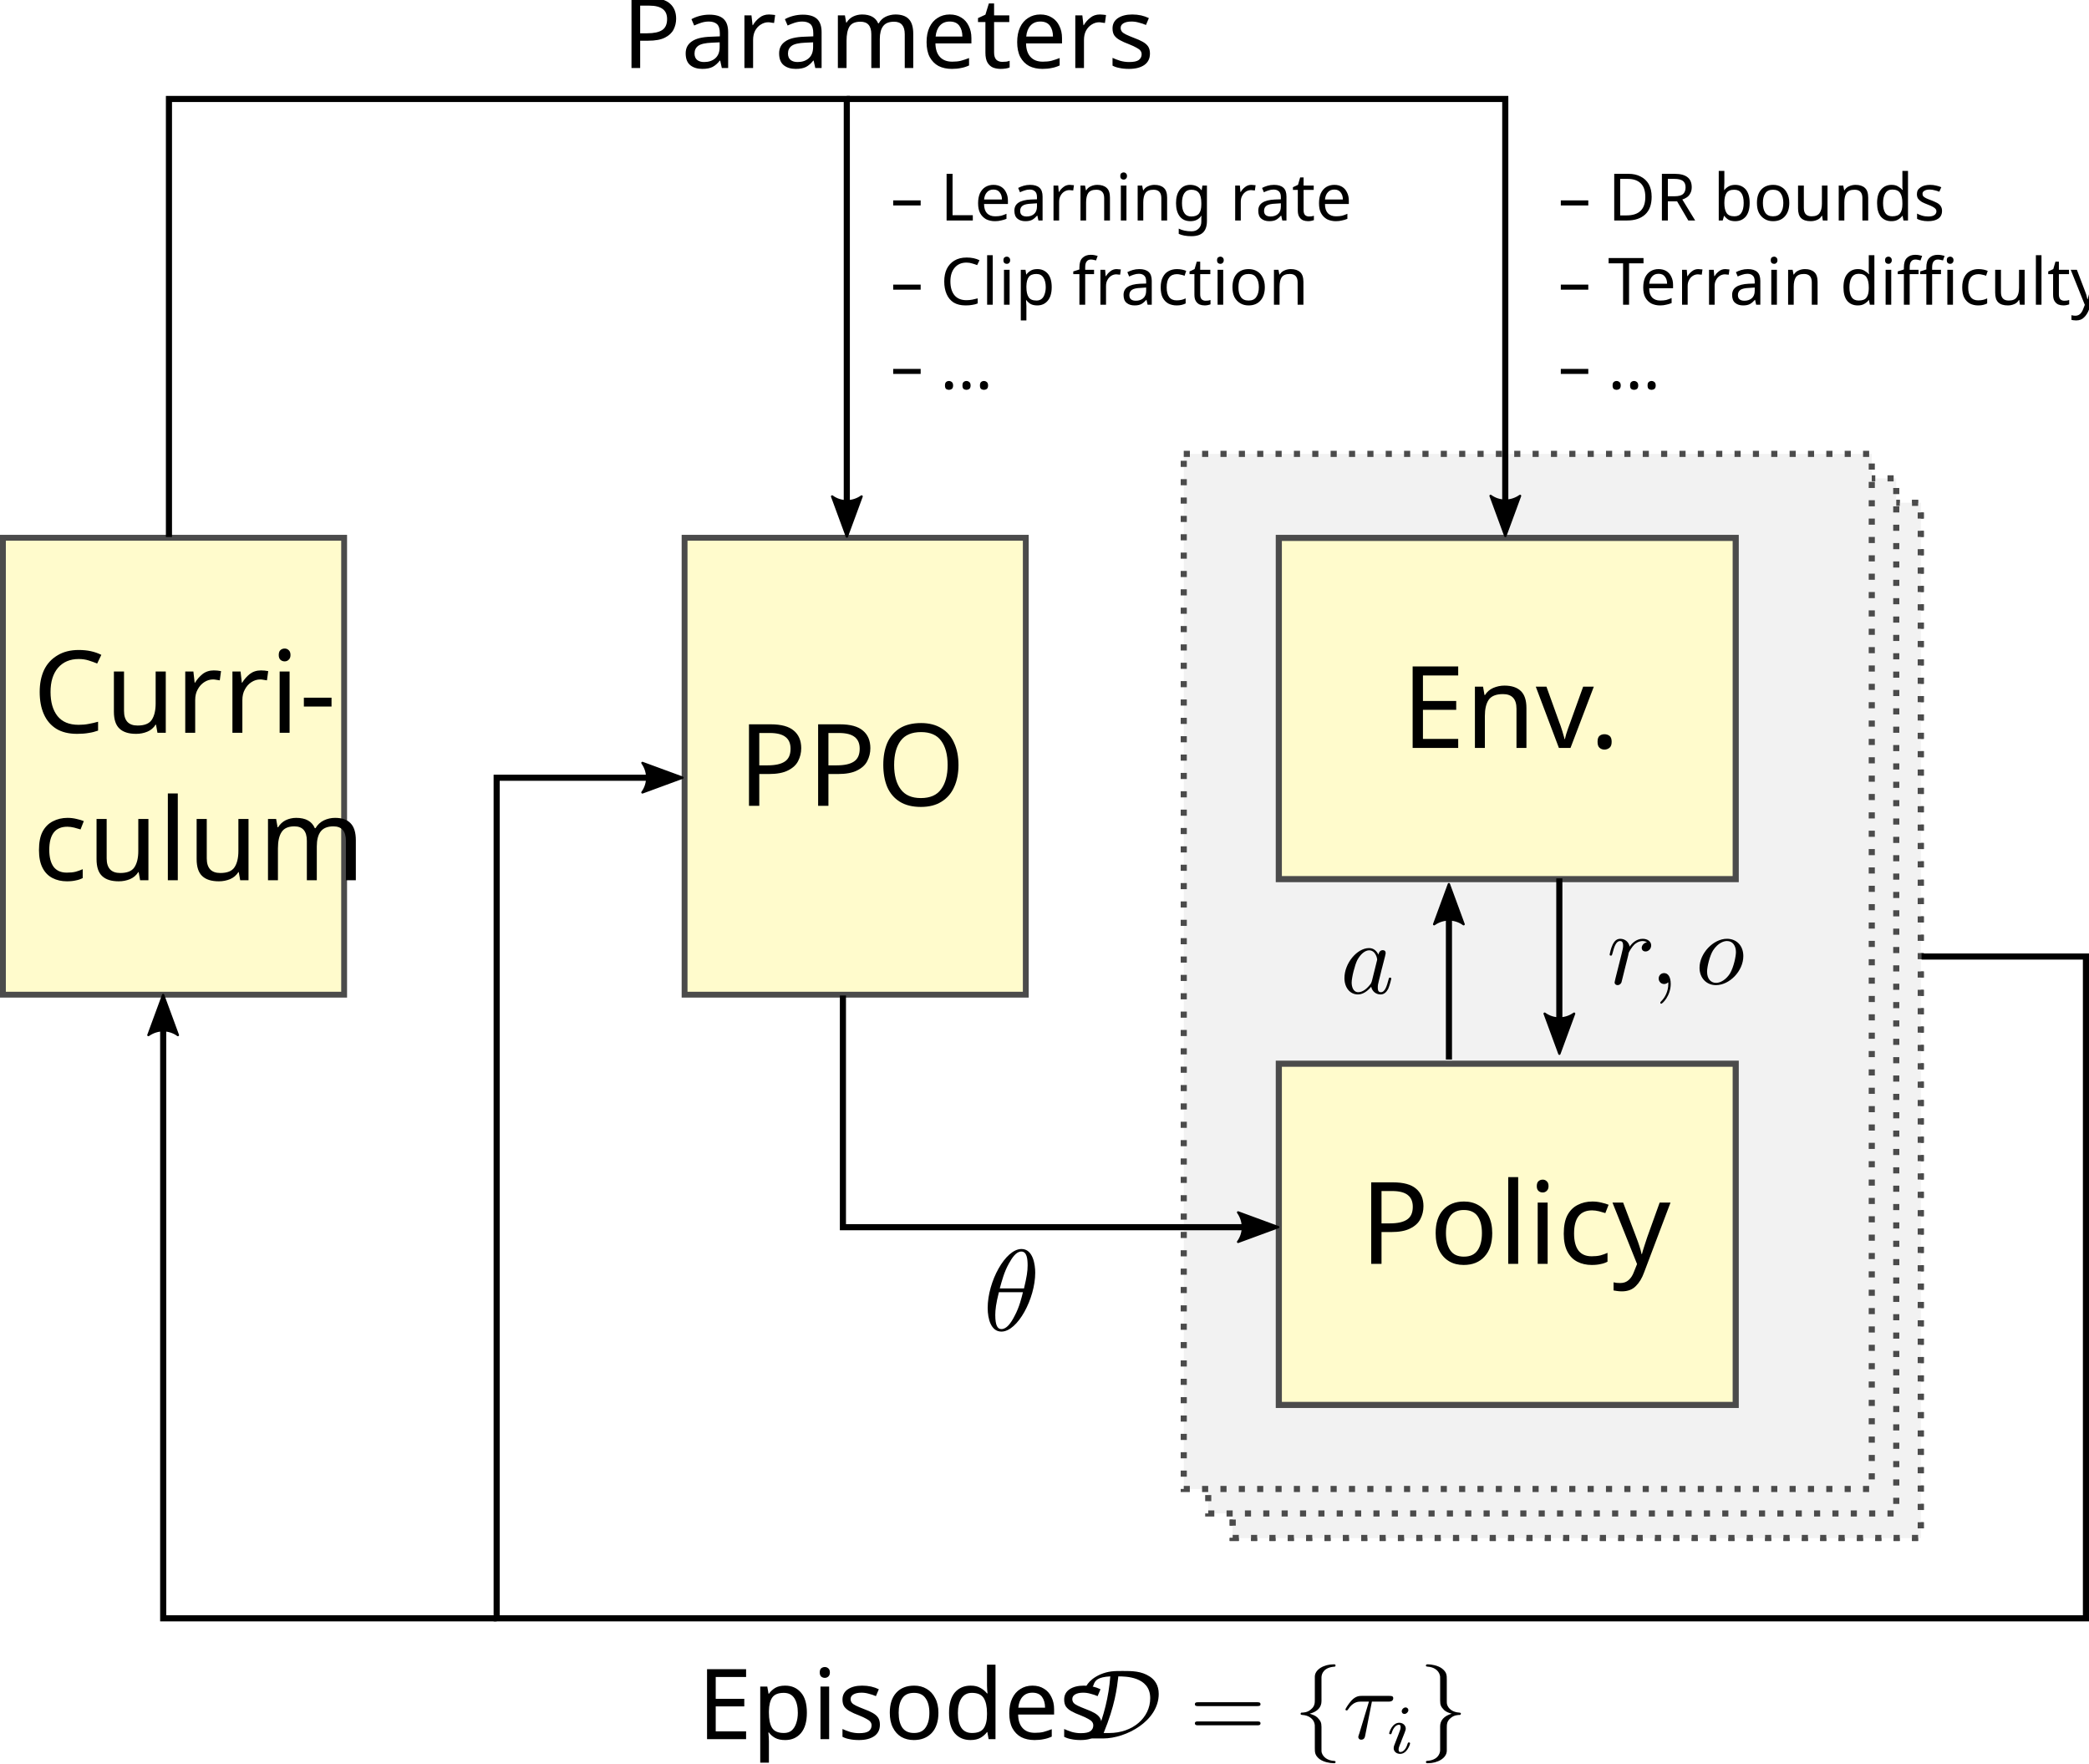
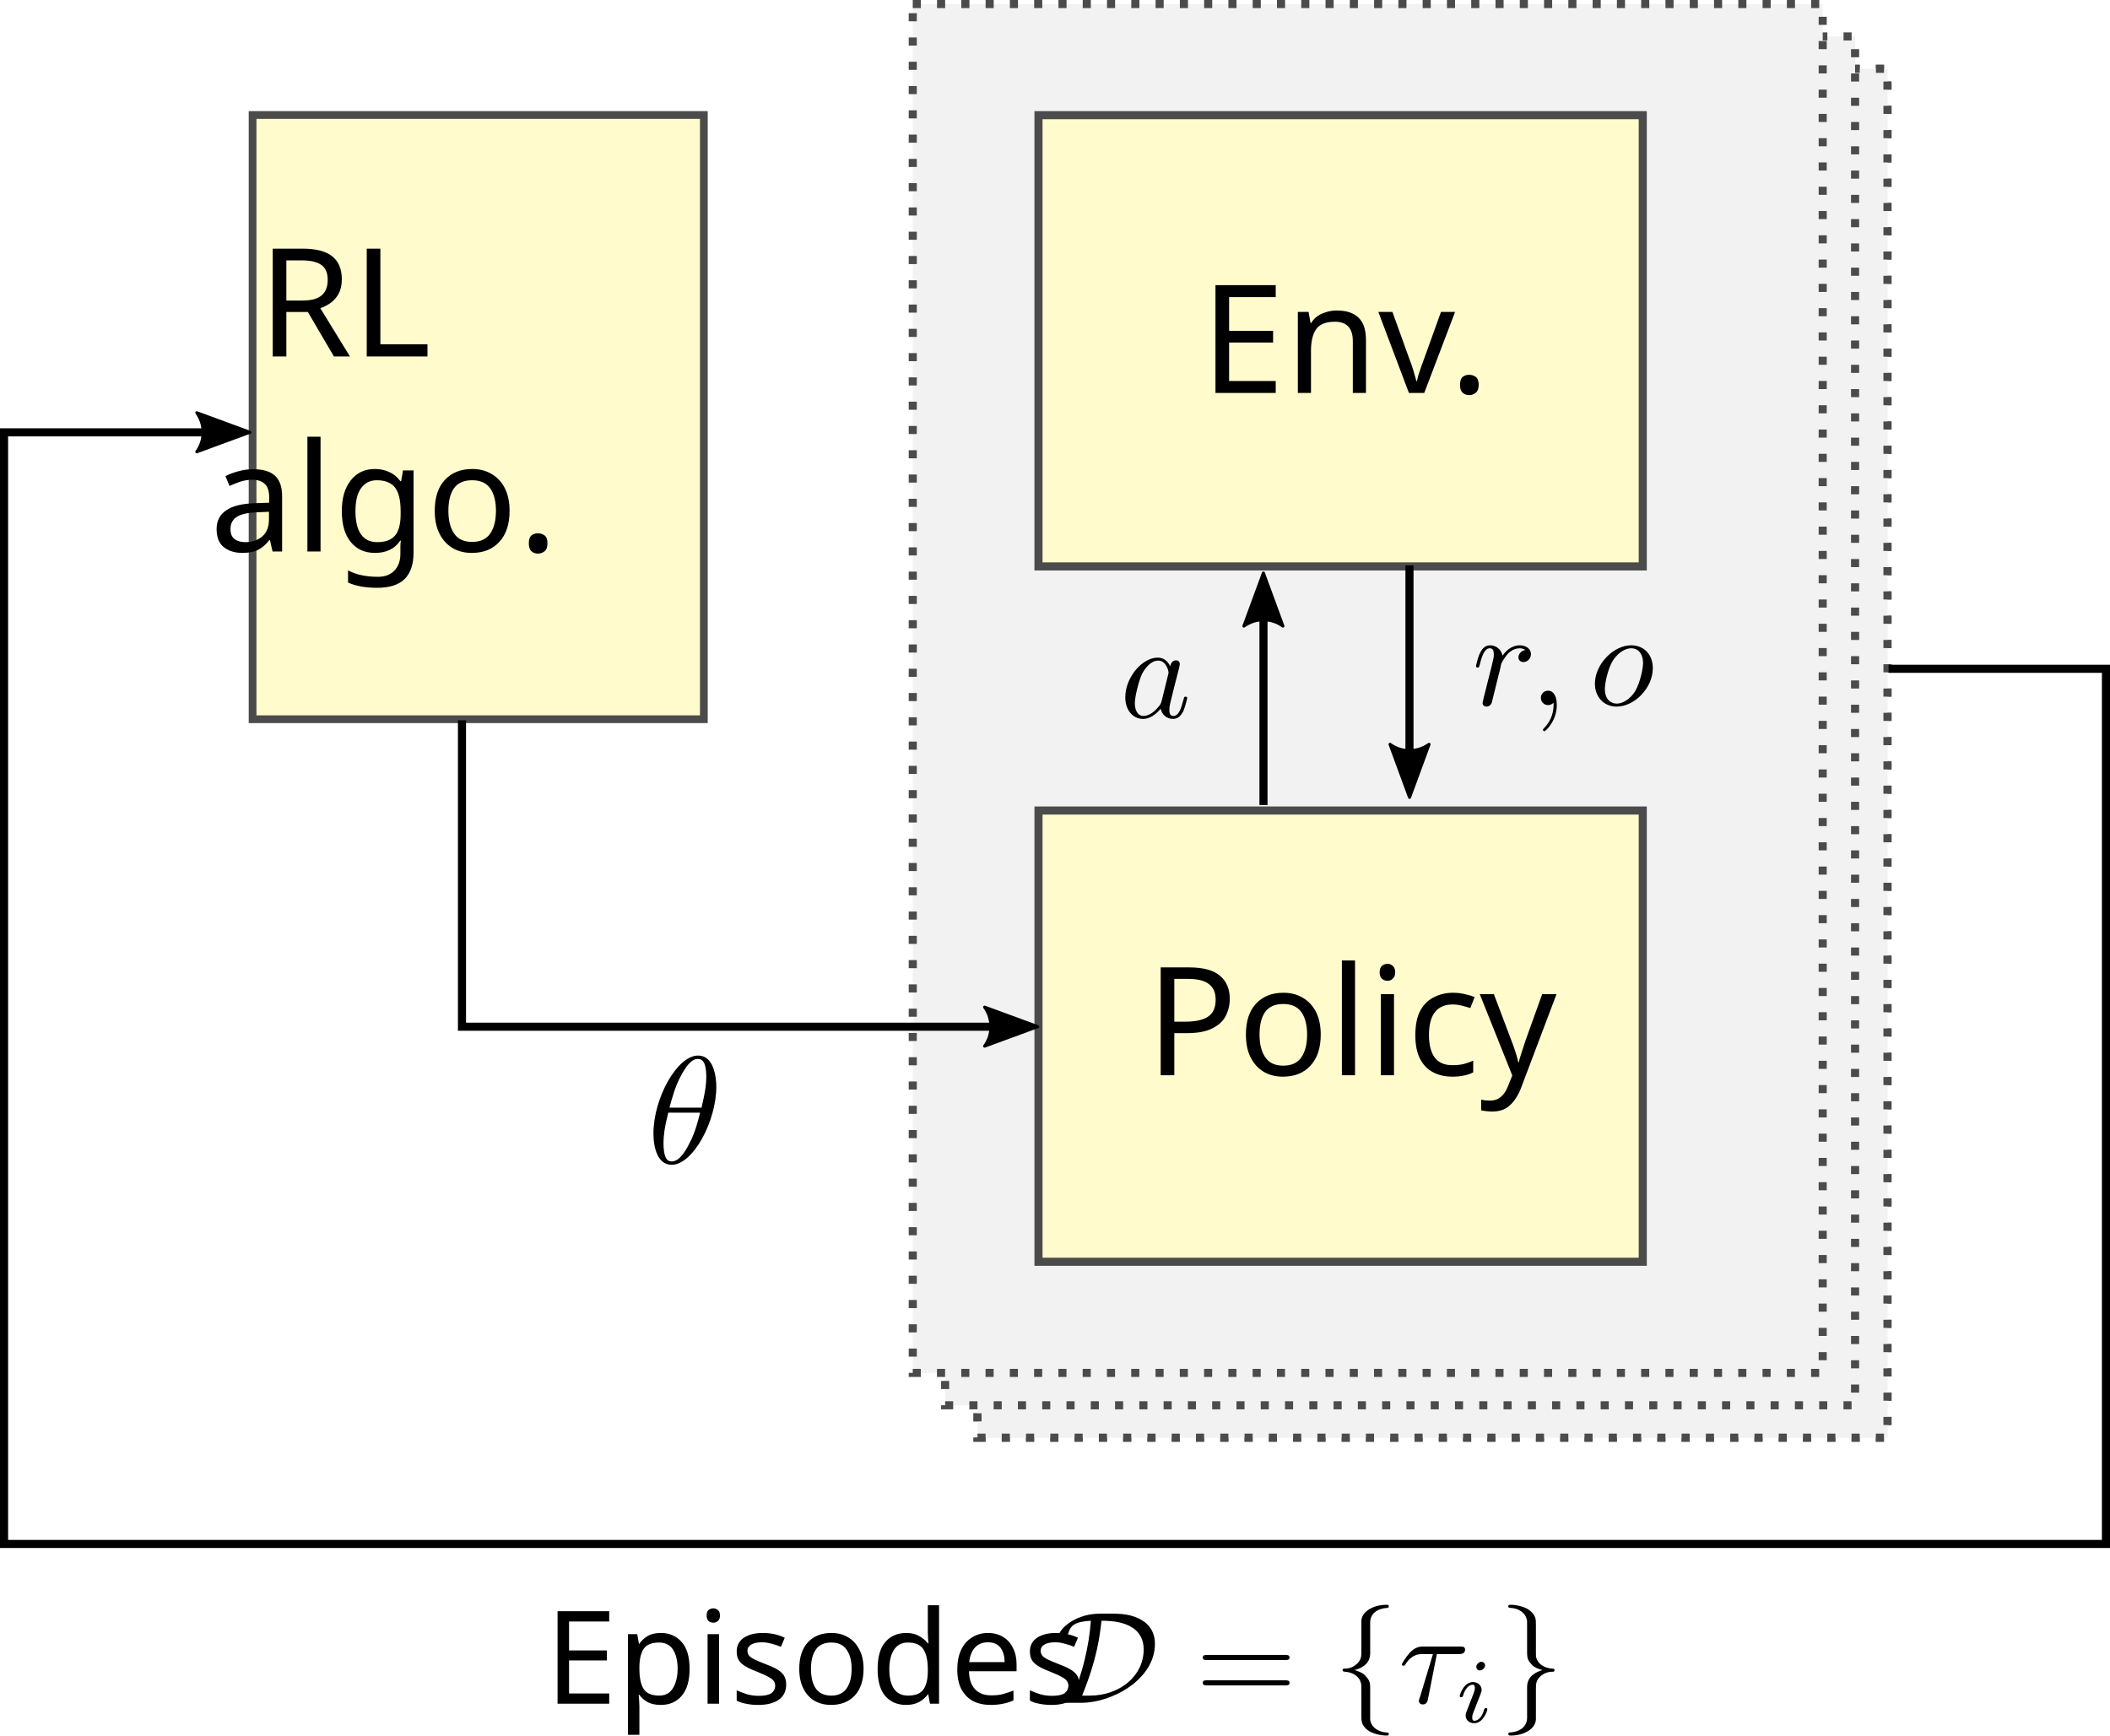
- <svg xmlns="http://www.w3.org/2000/svg" xmlns:xlink="http://www.w3.org/1999/xlink" width="180.577mm" height="152.411mm" viewBox="0 0 180.577 152.411" version="1.1" id="svg5">
+ <svg xmlns="http://www.w3.org/2000/svg" xmlns:xlink="http://www.w3.org/1999/xlink" width="137.91mm" height="113.443mm" viewBox="0 0 137.91 113.443" version="1.1" id="svg5">
  <defs id="defs2">
    <marker style="overflow:visible" id="Arrow2Mend" refX="0" refY="0" orient="auto">
      <path transform="scale(-0.6)" d="M 8.719,4.034 -2.207,0.016 8.719,-4.002 c -1.745,2.372 -1.735,5.617 -6e-7,8.035 z" style="fill:context-stroke;fill-rule:evenodd;stroke:context-stroke;stroke-width:0.625;stroke-linejoin:round" id="path12535" />
    </marker>
    <marker style="overflow:visible" id="Arrow2Send" refX="0" refY="0" orient="auto">
      <path transform="matrix(-0.3,0,0,-0.3,0.69,0)" d="M 8.719,4.034 -2.207,0.016 8.719,-4.002 c -1.745,2.372 -1.735,5.617 -6e-7,8.035 z" style="fill:context-stroke;fill-rule:evenodd;stroke:context-stroke;stroke-width:0.625;stroke-linejoin:round" id="path12541" />
    </marker>
    <marker style="overflow:visible" id="Arrow2Mend-2" refX="0" refY="0" orient="auto">
      <path transform="scale(-0.6)" d="M 8.719,4.034 -2.207,0.016 8.719,-4.002 c -1.745,2.372 -1.735,5.617 -6e-7,8.035 z" style="fill:context-stroke;fill-rule:evenodd;stroke:context-stroke;stroke-width:0.625;stroke-linejoin:round" id="path12535-7" />
    </marker>
    <marker style="overflow:visible" id="Arrow2Mend-9" refX="0" refY="0" orient="auto">
      <path transform="scale(-0.6)" d="M 8.719,4.034 -2.207,0.016 8.719,-4.002 c -1.745,2.372 -1.735,5.617 -6e-7,8.035 z" style="fill:context-stroke;fill-rule:evenodd;stroke:context-stroke;stroke-width:0.625;stroke-linejoin:round" id="path12535-3" />
    </marker>
    <marker style="overflow:visible" id="Arrow2Mend-2-0" refX="0" refY="0" orient="auto">
      <path transform="scale(-0.6)" d="M 8.719,4.034 -2.207,0.016 8.719,-4.002 c -1.745,2.372 -1.735,5.617 -6e-7,8.035 z" style="fill:context-stroke;fill-rule:evenodd;stroke:context-stroke;stroke-width:0.625;stroke-linejoin:round" id="path12535-7-6" />
    </marker>
    <marker style="overflow:visible" id="Arrow2Mend-2-0-6" refX="0" refY="0" orient="auto">
      <path transform="scale(-0.6)" d="M 8.719,4.034 -2.207,0.016 8.719,-4.002 c -1.745,2.372 -1.735,5.617 -6e-7,8.035 z" style="fill:context-stroke;fill-rule:evenodd;stroke:context-stroke;stroke-width:0.625;stroke-linejoin:round" id="path12535-7-6-1" />
    </marker>
    <marker style="overflow:visible" id="Arrow2Mend-7" refX="0" refY="0" orient="auto">
      <path transform="scale(-0.6)" d="M 8.719,4.034 -2.207,0.016 8.719,-4.002 c -1.745,2.372 -1.735,5.617 -6e-7,8.035 z" style="fill:context-stroke;fill-rule:evenodd;stroke:context-stroke;stroke-width:0.625;stroke-linejoin:round" id="path12535-9" />
    </marker>
    <marker style="overflow:visible" id="Arrow2Mend-7-0" refX="0" refY="0" orient="auto">
      <path transform="scale(-0.6)" d="M 8.719,4.034 -2.207,0.016 8.719,-4.002 c -1.745,2.372 -1.735,5.617 -6e-7,8.035 z" style="fill:context-stroke;fill-rule:evenodd;stroke:context-stroke;stroke-width:0.625;stroke-linejoin:round" id="path12535-9-2" />
    </marker>
    <g id="g4329">
      <symbol overflow="visible" id="symbol7740">
        <path style="stroke:none" d="" id="path5725" />
      </symbol>
      <symbol overflow="visible" id="symbol2662">
        <path style="stroke:none" d="m 0.875,-0.594 c -0.031,0.156 -0.094,0.391 -0.094,0.438 0,0.172 0.141,0.266 0.297,0.266 0.125,0 0.297,-0.078 0.375,-0.281 C 1.469,-0.203 1.797,-1.562 1.844,-1.75 c 0.078,-0.328 0.266,-1.016 0.312,-1.297 0.047,-0.125 0.328,-0.594 0.562,-0.812 0.078,-0.062 0.375,-0.328 0.797,-0.328 0.266,0 0.406,0.125 0.422,0.125 -0.297,0.047 -0.516,0.281 -0.516,0.547 0,0.156 0.109,0.344 0.375,0.344 0.266,0 0.547,-0.234 0.547,-0.594 0,-0.344 -0.312,-0.641 -0.828,-0.641 C 2.875,-4.406 2.438,-3.922 2.25,-3.641 2.156,-4.094 1.797,-4.406 1.328,-4.406 0.875,-4.406 0.688,-4.016 0.594,-3.844 0.422,-3.5 0.297,-2.906 0.297,-2.875 c 0,0.109 0.094,0.109 0.109,0.109 0.109,0 0.109,-0.016 0.172,-0.234 0.172,-0.703 0.375,-1.188 0.734,-1.188 0.156,0 0.297,0.078 0.297,0.453 0,0.219 -0.031,0.328 -0.156,0.844 z m 0,0" id="path736" />
      </symbol>
      <symbol overflow="visible" id="symbol4856">
        <path style="stroke:none" d="m 2.031,-0.016 c 0,-0.656 -0.25,-1.047 -0.641,-1.047 -0.328,0 -0.531,0.25 -0.531,0.531 C 0.859,-0.266 1.062,0 1.391,0 1.5,0 1.641,-0.047 1.734,-0.125 1.766,-0.156 1.781,-0.156 1.781,-0.156 c 0.016,0 0.016,0 0.016,0.141 0,0.75 -0.344,1.344 -0.672,1.672 -0.109,0.109 -0.109,0.125 -0.109,0.156 0,0.078 0.047,0.109 0.094,0.109 0.109,0 0.922,-0.766 0.922,-1.938 z m 0,0" id="path6652" />
      </symbol>
      <symbol overflow="visible" id="symbol2238">
        <path style="stroke:none" d="m 4.672,-2.719 c 0,-1.047 -0.688,-1.688 -1.594,-1.688 -1.328,0 -2.672,1.422 -2.672,2.828 0,0.984 0.672,1.688 1.594,1.688 1.328,0 2.672,-1.375 2.672,-2.828 z m -2.656,2.609 c -0.438,0 -0.875,-0.312 -0.875,-1.094 0,-0.484 0.266,-1.562 0.578,-2.062 0.5,-0.766 1.078,-0.922 1.359,-0.922 0.578,0 0.875,0.484 0.875,1.078 0,0.391 -0.203,1.438 -0.578,2.078 -0.359,0.578 -0.906,0.922 -1.359,0.922 z m 0,0" id="path5840" />
      </symbol>
    </g>
    <g id="g8967">
      <symbol overflow="visible" id="symbol3606">
        <path style="stroke:none" d="" id="path5974" />
      </symbol>
      <symbol overflow="visible" id="symbol9759">
        <path style="stroke:none" d="M 3.719,-3.766 C 3.531,-4.141 3.25,-4.406 2.797,-4.406 c -1.156,0 -2.391,1.469 -2.391,2.922 0,0.938 0.547,1.594 1.312,1.594 0.203,0 0.703,-0.047 1.297,-0.75 0.078,0.422 0.438,0.75 0.906,0.75 0.359,0 0.578,-0.234 0.75,-0.547 0.156,-0.359 0.297,-0.969 0.297,-0.984 0,-0.109 -0.094,-0.109 -0.125,-0.109 -0.094,0 -0.109,0.047 -0.141,0.188 -0.172,0.641 -0.344,1.234 -0.75,1.234 -0.281,0 -0.297,-0.266 -0.297,-0.453 0,-0.219 0.016,-0.312 0.125,-0.75 C 3.891,-1.719 3.906,-1.828 4,-2.203 L 4.359,-3.594 c 0.062,-0.281 0.062,-0.297 0.062,-0.344 0,-0.172 -0.109,-0.266 -0.281,-0.266 -0.25,0 -0.391,0.219 -0.422,0.438 z M 3.078,-1.188 C 3.016,-1 3.016,-0.984 2.875,-0.812 2.438,-0.266 2.031,-0.109 1.75,-0.109 c -0.5,0 -0.641,-0.547 -0.641,-0.938 0,-0.5 0.312,-1.719 0.547,-2.188 0.312,-0.578 0.75,-0.953 1.156,-0.953 0.641,0 0.781,0.812 0.781,0.875 0,0.062 -0.016,0.125 -0.031,0.172 z m 0,0" id="path6670" />
      </symbol>
    </g>
    <marker style="overflow:visible" id="Arrow2Mend-75" refX="0" refY="0" orient="auto">
      <path transform="scale(-0.6)" d="M 8.719,4.034 -2.207,0.016 8.719,-4.002 c -1.745,2.372 -1.735,5.617 -6e-7,8.035 z" style="fill:context-stroke;fill-rule:evenodd;stroke:context-stroke;stroke-width:0.625;stroke-linejoin:round" id="path12535-92" />
    </marker>
    <g id="g9881">
      <symbol overflow="visible" id="symbol1538">
        <path style="stroke:none" d="" id="path9290" />
      </symbol>
      <symbol overflow="visible" id="symbol4886">
        <path style="stroke:none" d="M 4.844,-6.188 H 6.5 c 1.312,0 1.812,-0.766 1.812,-0.891 0,-0.047 -0.031,-0.062 -0.094,-0.062 -0.109,0 -0.359,0.094 -0.609,0.266 C 7.531,-6.812 7.5,-6.812 7.312,-6.812 H 2.953 c -1.234,0 -2.609,1.078 -2.609,1.891 0,0.062 0,0.109 0.078,0.109 0.234,0 0.859,-0.328 0.891,-0.562 0,-0.172 0.016,-0.359 0.219,-0.609 0.109,-0.125 0.188,-0.203 0.625,-0.203 h 1.984 c -0.172,0.109 -0.219,0.25 -0.234,0.359 L 2.766,-1.312 C 2.656,-0.828 2.438,-0.203 2.156,0.453 2.094,0.562 2.094,0.594 2.094,0.609 c 0,0.062 0.047,0.062 0.094,0.062 0.188,0 0.688,-0.266 0.828,-0.469 0.062,-0.109 0.5,-1.125 0.719,-1.953 z m 0,0" id="path3746" />
      </symbol>
      <symbol overflow="visible" id="symbol7491">
        <path style="stroke:none" d="m 2.828,-6.156 c 0,-0.391 0.25,-1.031 1.344,-1.094 C 4.219,-7.266 4.25,-7.312 4.25,-7.359 c 0,-0.125 -0.078,-0.125 -0.188,-0.125 -0.984,0 -1.906,0.516 -1.906,1.25 v 2.281 c 0,0.391 0,0.703 -0.406,1.031 -0.344,0.297 -0.719,0.312 -0.938,0.312 C 0.75,-2.594 0.719,-2.547 0.719,-2.5 c 0,0.109 0.062,0.109 0.156,0.125 0.656,0.031 1.141,0.391 1.25,0.875 0.031,0.109 0.031,0.141 0.031,0.5 v 1.969 c 0,0.422 0,0.734 0.469,1.109 C 3.016,2.375 3.672,2.5 4.062,2.5 4.172,2.5 4.25,2.5 4.25,2.375 4.25,2.281 4.203,2.281 4.094,2.266 3.469,2.234 2.984,1.906 2.844,1.406 2.828,1.312 2.828,1.297 2.828,0.938 v -2.094 c 0,-0.453 -0.094,-0.625 -0.406,-0.953 C 2.219,-2.312 1.922,-2.406 1.641,-2.5 c 0.828,-0.219 1.188,-0.688 1.188,-1.266 z m 0,0" id="path7423" />
      </symbol>
      <symbol overflow="visible" id="symbol7048">
        <path style="stroke:none" d="m 2.156,1.172 c 0,0.391 -0.266,1.031 -1.344,1.094 C 0.75,2.281 0.719,2.328 0.719,2.375 0.719,2.5 0.828,2.5 0.922,2.5 1.891,2.5 2.812,2 2.828,1.25 v -2.281 c 0,-0.391 0,-0.703 0.391,-1.031 C 3.562,-2.359 3.953,-2.375 4.172,-2.375 4.219,-2.391 4.25,-2.438 4.25,-2.5 4.25,-2.594 4.203,-2.594 4.094,-2.609 3.438,-2.641 2.953,-3 2.844,-3.484 2.828,-3.594 2.828,-3.625 2.828,-3.984 v -1.969 c 0,-0.422 0,-0.734 -0.484,-1.109 C 1.938,-7.375 1.25,-7.484 0.922,-7.484 c -0.094,0 -0.203,0 -0.203,0.125 0,0.094 0.062,0.094 0.156,0.109 0.625,0.031 1.125,0.359 1.25,0.859 0.031,0.094 0.031,0.109 0.031,0.469 v 2.094 c 0,0.453 0.078,0.625 0.391,0.953 0.219,0.203 0.5,0.297 0.781,0.375 -0.812,0.234 -1.172,0.703 -1.172,1.281 z m 0,0" id="path590" />
      </symbol>
      <symbol overflow="visible" id="symbol3883">
        <path style="stroke:none" d="" id="path8753" />
      </symbol>
      <symbol overflow="visible" id="symbol7152">
        <path style="stroke:none" d="m 6.844,-3.266 c 0.156,0 0.344,0 0.344,-0.188 C 7.188,-3.656 7,-3.656 6.859,-3.656 h -5.969 c -0.141,0 -0.328,0 -0.328,0.203 0,0.188 0.188,0.188 0.328,0.188 z m 0.016,1.938 c 0.141,0 0.328,0 0.328,-0.203 0,-0.188 -0.188,-0.188 -0.344,-0.188 H 0.891 c -0.141,0 -0.328,0 -0.328,0.188 0,0.203 0.188,0.203 0.328,0.203 z m 0,0" id="path6137" />
      </symbol>
      <symbol overflow="visible" id="symbol5940">
        <path style="stroke:none" d="" id="path3438" />
      </symbol>
      <symbol overflow="visible" id="symbol6015">
        <path style="stroke:none" d="m 2.938,-3.719 h 1.672 c 0.125,0 0.484,0 0.484,-0.344 0,-0.234 -0.203,-0.234 -0.406,-0.234 H 1.906 c -0.203,0 -0.594,0 -1.031,0.469 -0.328,0.359 -0.609,0.844 -0.609,0.891 0,0.016 0,0.109 0.125,0.109 0.078,0 0.094,-0.047 0.156,-0.125 C 1.031,-3.719 1.609,-3.719 1.812,-3.719 h 0.828 l -0.969,3.203 C 1.625,-0.406 1.562,-0.188 1.562,-0.156 c 0,0.109 0.078,0.281 0.297,0.281 0.328,0 0.375,-0.281 0.406,-0.438 z m 0,0" id="path8381" />
      </symbol>
      <symbol overflow="visible" id="symbol4781">
        <path style="stroke:none" d="" id="path8426" />
      </symbol>
      <symbol overflow="visible" id="symbol6092">
        <path style="stroke:none" d="m 2.188,-4.625 c 0,-0.016 0.016,-0.109 0.016,-0.109 0,-0.047 -0.016,-0.109 -0.109,-0.109 -0.141,0 -0.719,0.062 -0.891,0.078 -0.047,0 -0.156,0.016 -0.156,0.156 0,0.094 0.109,0.094 0.188,0.094 0.328,0 0.328,0.062 0.328,0.109 0,0.047 -0.016,0.094 -0.016,0.156 L 0.562,-0.312 c -0.047,0.125 -0.047,0.141 -0.047,0.156 0,0.109 0.094,0.219 0.25,0.219 0.188,0 0.266,-0.125 0.312,-0.281 0.016,-0.031 0.312,-1.266 0.344,-1.359 0.5,0.047 0.891,0.219 0.891,0.578 0,0.031 0,0.062 -0.016,0.141 -0.031,0.094 -0.031,0.141 -0.031,0.219 0,0.484 0.406,0.703 0.75,0.703 0.672,0 0.875,-1.047 0.875,-1.062 0,-0.094 -0.078,-0.094 -0.109,-0.094 -0.094,0 -0.109,0.047 -0.141,0.172 C 3.562,-0.625 3.375,-0.125 3.031,-0.125 c -0.188,0 -0.25,-0.172 -0.25,-0.359 0,-0.125 0,-0.141 0.047,-0.312 0.016,-0.031 0.031,-0.141 0.031,-0.219 0,-0.625 -0.828,-0.719 -1.125,-0.734 C 1.938,-1.875 2.188,-2.109 2.312,-2.219 2.672,-2.547 3.016,-2.875 3.406,-2.875 c 0.078,0 0.172,0.016 0.234,0.094 C 3.344,-2.734 3.281,-2.5 3.281,-2.391 c 0,0.141 0.109,0.25 0.266,0.25 0.203,0 0.406,-0.156 0.406,-0.438 0,-0.234 -0.172,-0.5 -0.531,-0.5 -0.406,0 -0.766,0.297 -1.125,0.625 C 2,-2.188 1.781,-1.969 1.484,-1.844 Z m 0,0" id="path8182" />
      </symbol>
    </g>
    <g id="g4004">
      <symbol overflow="visible" id="symbol5915">
        <path style="stroke:none" d="" id="path1163" />
      </symbol>
      <symbol overflow="visible" id="symbol2774">
        <path style="stroke:none" d="m 2.031,0 c 2.328,0 5.609,-1.781 5.609,-4.5 0,-0.891 -0.422,-1.438 -0.906,-1.75 C 5.875,-6.812 4.953,-6.812 4,-6.812 c -0.844,0 -1.438,0 -2.281,0.359 -1.312,0.594 -1.516,1.422 -1.516,1.5 0,0.062 0.047,0.078 0.109,0.078 0.156,0 0.391,-0.141 0.469,-0.188 0.203,-0.141 0.234,-0.203 0.297,-0.391 0.141,-0.406 0.422,-0.75 1.672,-0.812 -0.156,2.094 -0.672,4 -1.359,5.734 -0.375,0.125 -0.609,0.359 -0.609,0.469 C 0.781,-0.016 0.781,0 1,0 Z m 0.047,-0.547 c 1.141,-2.781 1.344,-4.516 1.484,-5.719 0.672,0 3.219,0 3.219,2.203 0,1.953 -1.75,3.516 -4.156,3.516 z m 0,0" id="path6091" />
      </symbol>
      <symbol overflow="visible" id="symbol1280">
        <path style="stroke:none" d="m 2.828,-6.156 c 0,-0.391 0.25,-1.031 1.344,-1.094 C 4.219,-7.266 4.25,-7.312 4.25,-7.359 c 0,-0.125 -0.078,-0.125 -0.188,-0.125 -0.984,0 -1.906,0.516 -1.906,1.25 v 2.281 c 0,0.391 0,0.703 -0.406,1.031 -0.344,0.297 -0.719,0.312 -0.938,0.312 C 0.75,-2.594 0.719,-2.547 0.719,-2.5 c 0,0.109 0.062,0.109 0.156,0.125 0.656,0.031 1.141,0.391 1.25,0.875 0.031,0.109 0.031,0.141 0.031,0.5 v 1.969 c 0,0.422 0,0.734 0.469,1.109 C 3.016,2.375 3.672,2.5 4.062,2.5 4.172,2.5 4.25,2.5 4.25,2.375 4.25,2.281 4.203,2.281 4.094,2.266 3.469,2.234 2.984,1.906 2.844,1.406 2.828,1.312 2.828,1.297 2.828,0.938 v -2.094 c 0,-0.453 -0.094,-0.625 -0.406,-0.953 C 2.219,-2.312 1.922,-2.406 1.641,-2.5 c 0.828,-0.219 1.188,-0.688 1.188,-1.266 z m 0,0" id="path9691" />
      </symbol>
      <symbol overflow="visible" id="symbol7010">
        <path style="stroke:none" d="m 2.156,1.172 c 0,0.391 -0.266,1.031 -1.344,1.094 C 0.75,2.281 0.719,2.328 0.719,2.375 0.719,2.5 0.828,2.5 0.922,2.5 1.891,2.5 2.812,2 2.828,1.25 v -2.281 c 0,-0.391 0,-0.703 0.391,-1.031 C 3.562,-2.359 3.953,-2.375 4.172,-2.375 4.219,-2.391 4.25,-2.438 4.25,-2.5 4.25,-2.594 4.203,-2.594 4.094,-2.609 3.438,-2.641 2.953,-3 2.844,-3.484 2.828,-3.594 2.828,-3.625 2.828,-3.984 v -1.969 c 0,-0.422 0,-0.734 -0.484,-1.109 C 1.938,-7.375 1.25,-7.484 0.922,-7.484 c -0.094,0 -0.203,0 -0.203,0.125 0,0.094 0.062,0.094 0.156,0.109 0.625,0.031 1.125,0.359 1.25,0.859 0.031,0.094 0.031,0.109 0.031,0.469 v 2.094 c 0,0.453 0.078,0.625 0.391,0.953 0.219,0.203 0.5,0.297 0.781,0.375 -0.812,0.234 -1.172,0.703 -1.172,1.281 z m 0,0" id="path6646" />
      </symbol>
      <symbol overflow="visible" id="symbol839">
        <path style="stroke:none" d="" id="path8530" />
      </symbol>
      <symbol overflow="visible" id="symbol484">
        <path style="stroke:none" d="m 6.844,-3.266 c 0.156,0 0.344,0 0.344,-0.188 C 7.188,-3.656 7,-3.656 6.859,-3.656 h -5.969 c -0.141,0 -0.328,0 -0.328,0.203 0,0.188 0.188,0.188 0.328,0.188 z m 0.016,1.938 c 0.141,0 0.328,0 0.328,-0.203 0,-0.188 -0.188,-0.188 -0.344,-0.188 H 0.891 c -0.141,0 -0.328,0 -0.328,0.188 0,0.203 0.188,0.203 0.328,0.203 z m 0,0" id="path9075" />
      </symbol>
      <symbol overflow="visible" id="symbol8771">
        <path style="stroke:none" d="" id="path8633" />
      </symbol>
      <symbol overflow="visible" id="symbol4374">
        <path style="stroke:none" d="m 2.938,-3.719 h 1.672 c 0.125,0 0.484,0 0.484,-0.344 0,-0.234 -0.203,-0.234 -0.406,-0.234 H 1.906 c -0.203,0 -0.594,0 -1.031,0.469 -0.328,0.359 -0.609,0.844 -0.609,0.891 0,0.016 0,0.109 0.125,0.109 0.078,0 0.094,-0.047 0.156,-0.125 C 1.031,-3.719 1.609,-3.719 1.812,-3.719 h 0.828 l -0.969,3.203 C 1.625,-0.406 1.562,-0.188 1.562,-0.156 c 0,0.109 0.078,0.281 0.297,0.281 0.328,0 0.375,-0.281 0.406,-0.438 z m 0,0" id="path6555" />
      </symbol>
      <symbol overflow="visible" id="symbol5273">
        <path style="stroke:none" d="" id="path967" />
      </symbol>
      <symbol overflow="visible" id="symbol6058">
        <path style="stroke:none" d="m 2.266,-4.359 c 0,-0.109 -0.094,-0.266 -0.281,-0.266 -0.188,0 -0.391,0.188 -0.391,0.391 0,0.109 0.078,0.266 0.281,0.266 0.188,0 0.391,-0.203 0.391,-0.391 z M 0.844,-0.812 c -0.031,0.094 -0.062,0.172 -0.062,0.297 0,0.328 0.266,0.578 0.656,0.578 0.688,0 1,-0.953 1,-1.062 0,-0.094 -0.094,-0.094 -0.109,-0.094 -0.094,0 -0.109,0.047 -0.141,0.125 -0.156,0.562 -0.453,0.844 -0.734,0.844 -0.141,0 -0.172,-0.094 -0.172,-0.25 0,-0.156 0.047,-0.281 0.109,-0.438 C 1.469,-1 1.547,-1.188 1.609,-1.375 1.672,-1.547 1.938,-2.172 1.953,-2.266 1.984,-2.328 2,-2.406 2,-2.484 2,-2.812 1.719,-3.078 1.344,-3.078 0.641,-3.078 0.328,-2.125 0.328,-2 c 0,0.078 0.094,0.078 0.125,0.078 0.094,0 0.094,-0.031 0.125,-0.109 C 0.75,-2.625 1.062,-2.875 1.312,-2.875 c 0.109,0 0.172,0.047 0.172,0.234 0,0.172 -0.031,0.266 -0.203,0.703 z m 0,0" id="path5380" />
      </symbol>
    </g>
    <g id="g7088">
      <symbol overflow="visible" id="symbol6264">
-         <path style="stroke:none;" d="" id="path8590" />
+         <path style="stroke:none" d="" id="path8590" />
      </symbol>
      <symbol overflow="visible" id="symbol6953">
-         <path style="stroke:none;" d="M 4.531 -4.984 C 4.531 -5.641 4.359 -7.031 3.344 -7.031 C 1.953 -7.031 0.422 -4.219 0.422 -1.938 C 0.422 -1 0.703 0.109 1.609 0.109 C 3.016 0.109 4.531 -2.75 4.531 -4.984 Z M 1.469 -3.625 C 1.641 -4.25 1.844 -5.047 2.25 -5.766 C 2.516 -6.25 2.875 -6.812 3.328 -6.812 C 3.812 -6.812 3.875 -6.172 3.875 -5.609 C 3.875 -5.109 3.797 -4.609 3.562 -3.625 Z M 3.469 -3.297 C 3.359 -2.844 3.156 -2 2.766 -1.281 C 2.422 -0.594 2.047 -0.109 1.609 -0.109 C 1.281 -0.109 1.078 -0.406 1.078 -1.328 C 1.078 -1.75 1.141 -2.328 1.391 -3.297 Z M 3.469 -3.297 " id="path1380" />
+         <path style="stroke:none" d="m 4.531,-4.984 c 0,-0.656 -0.172,-2.047 -1.188,-2.047 -1.391,0 -2.922,2.812 -2.922,5.094 0,0.938 0.281,2.047 1.188,2.047 1.406,0 2.922,-2.859 2.922,-5.094 z M 1.469,-3.625 C 1.641,-4.25 1.844,-5.047 2.25,-5.766 2.516,-6.25 2.875,-6.812 3.328,-6.812 c 0.484,0 0.547,0.641 0.547,1.203 0,0.5 -0.078,1 -0.312,1.984 z m 2,0.328 C 3.359,-2.844 3.156,-2 2.766,-1.281 c -0.344,0.688 -0.719,1.172 -1.156,1.172 -0.328,0 -0.531,-0.297 -0.531,-1.219 0,-0.422 0.062,-1 0.312,-1.969 z m 0,0" id="path1380" />
      </symbol>
    </g>
  </defs>
-   <g id="layer1" transform="translate(-9.98687, 2.96321)">
+   <g id="layer1" transform="translate(-52.6545,-36.00437)">
    <rect style="fill:#f2f2f2;fill-opacity:1;stroke:#4b4b4b;stroke-width:0.529;stroke-miterlimit:4;stroke-dasharray:0.529, 1.058;stroke-dashoffset:0;stroke-opacity:1" id="rect846-3-5-6-7" width="59.474" height="89.474" x="116.546" y="40.502" />
    <rect style="fill:#f2f2f2;fill-opacity:1;stroke:#4b4b4b;stroke-width:0.529;stroke-miterlimit:4;stroke-dasharray:0.529, 1.058;stroke-dashoffset:0;stroke-opacity:1" id="rect846-3-5-6-7-5" width="59.474" height="89.474" x="116.546" y="40.502" />
    <rect style="fill:#f2f2f2;fill-opacity:1;stroke:#4b4b4b;stroke-width:0.529;stroke-miterlimit:4;stroke-dasharray:0.529, 1.058;stroke-dashoffset:0;stroke-opacity:1" id="rect846-3-5-6" width="59.474" height="89.474" x="114.429" y="38.386" />
    <rect style="fill:#f2f2f2;fill-opacity:1;stroke:#4b4b4b;stroke-width:0.529;stroke-miterlimit:4;stroke-dasharray:0.529, 1.058;stroke-dashoffset:0;stroke-opacity:1" id="rect846-3-5" width="59.474" height="89.474" x="112.313" y="36.269" />
-     <g id="g13007" transform="translate(0,4.134613)">
-       <rect style="fill:#fffbcc;fill-opacity:1;stroke:#4b4b4b;stroke-width:0.505;stroke-miterlimit:4;stroke-dasharray:none;stroke-opacity:1" id="rect846-3" width="29.495" height="39.495" x="69.163" y="39.386" />
-       <text xml:space="preserve" style="font-size:9.878px;line-height:1.25;font-family:sans-serif;stroke-width:0.265" x="73.776" y="62.561" id="text5220">
-         <tspan id="tspan5218" style="font-style:normal;font-variant:normal;font-weight:normal;font-stretch:normal;font-size:9.878px;font-family:'CMU Sans Serif';-inkscape-font-specification:'CMU Sans Serif';stroke-width:0.265" x="73.776" y="62.561">PPO</tspan>
-       </text>
-     </g>
-     <g id="g13013" transform="translate(-8.136534,4.134613)">
-       <rect style="fill:#fffbcc;fill-opacity:1;stroke:#4b4b4b;stroke-width:0.505;stroke-miterlimit:4;stroke-dasharray:none;stroke-opacity:1" id="rect846" width="29.495" height="39.495" x="18.376" y="39.386" />
-       <text xml:space="preserve" style="font-size:9.878px;line-height:1.25;font-family:sans-serif;stroke-width:0.265" x="20.944" y="56.243" id="text5220-6">
-         <tspan id="tspan5218-7" style="font-style:normal;font-variant:normal;font-weight:normal;font-stretch:normal;font-size:9.878px;font-family:'CMU Sans Serif';-inkscape-font-specification:'CMU Sans Serif';stroke-width:0.265" x="20.944" y="56.243">Curri-</tspan>
-         <tspan style="font-style:normal;font-variant:normal;font-weight:normal;font-stretch:normal;font-size:9.878px;font-family:'CMU Sans Serif';-inkscape-font-specification:'CMU Sans Serif';stroke-width:0.265" x="20.944" y="68.988" id="tspan12922">culum</tspan>
-       </text>
-     </g>
-     <path style="fill:none;stroke:#000000;stroke-width:0.529;stroke-linecap:butt;stroke-linejoin:miter;stroke-miterlimit:4;stroke-dasharray:none;stroke-opacity:1;marker-end:url(#Arrow2Mend)" d="m 176.092,79.719 h 14.208 l 0,57.205 H 52.919 V 64.264 h 15.366" id="path12506-0-2-8" />
+     <rect style="fill:#fffbcc;fill-opacity:1;stroke:#4b4b4b;stroke-width:0.505;stroke-miterlimit:4;stroke-dasharray:none;stroke-opacity:1" id="rect846-3" width="29.495" height="39.495" x="69.163" y="43.521" />
+     <text xml:space="preserve" style="font-size:9.878px;line-height:1.25;font-family:sans-serif;stroke-width:0.265" x="84.177" y="59.306" id="text5220">
+       <tspan id="tspan5218" style="font-style:normal;font-variant:normal;font-weight:normal;font-stretch:normal;font-size:9.878px;font-family:'CMU Sans Serif';-inkscape-font-specification:'CMU Sans Serif';text-align:center;text-anchor:middle;stroke-width:0.265" x="84.177" y="59.306">RL</tspan>
+       <tspan style="font-style:normal;font-variant:normal;font-weight:normal;font-stretch:normal;font-size:9.878px;font-family:'CMU Sans Serif';-inkscape-font-specification:'CMU Sans Serif';text-align:center;text-anchor:middle;stroke-width:0.265" x="84.177" y="72.051" id="tspan2549">algo.</tspan>
+     </text>
+     <path style="fill:none;stroke:#000000;stroke-width:0.529;stroke-linecap:butt;stroke-linejoin:miter;stroke-miterlimit:4;stroke-dasharray:none;stroke-opacity:1;marker-end:url(#Arrow2Mend)" d="m 176.092,79.719 h 14.208 V 136.924 H 52.919 V 64.264 h 15.366" id="path12506-0-2-8" />
    <g id="g27512" transform="translate(0,3.666814)">
      <g id="g13023" transform="translate(-0.6156164,2.860803)">
        <rect style="fill:#fffbcc;fill-opacity:1;stroke:#4b4b4b;stroke-width:0.529;stroke-miterlimit:4;stroke-dasharray:none;stroke-opacity:1" id="rect846-3-3-2" width="39.495" height="29.495" x="121.146" y="82.456" />
        <text xml:space="preserve" style="font-size:9.878px;line-height:1.25;font-family:sans-serif;stroke-width:0.265" x="128.181" y="99.757" id="text5220-5">
          <tspan id="tspan5218-6" style="font-style:normal;font-variant:normal;font-weight:normal;font-stretch:normal;font-size:9.878px;font-family:'CMU Sans Serif';-inkscape-font-specification:'CMU Sans Serif';stroke-width:0.265" x="128.181" y="99.757">Policy</tspan>
        </text>
      </g>
      <g id="g13018" transform="translate(-0.6358419)">
        <rect style="fill:#fffbcc;fill-opacity:1;stroke:#4b4b4b;stroke-width:0.529;stroke-miterlimit:4;stroke-dasharray:none;stroke-opacity:1" id="rect846-3-3" width="39.495" height="29.495" x="121.166" y="39.866" />
        <text xml:space="preserve" style="font-size:9.878px;line-height:1.25;font-family:sans-serif;stroke-width:0.265" x="131.782" y="58.026" id="text5220-5-9">
          <tspan id="tspan5218-6-1" style="font-style:normal;font-variant:normal;font-weight:normal;font-stretch:normal;font-size:9.878px;font-family:'CMU Sans Serif';-inkscape-font-specification:'CMU Sans Serif';stroke-width:0.265" x="131.782" y="58.026">Env.</tspan>
        </text>
      </g>
      <path style="fill:none;stroke:#000000;stroke-width:0.529;stroke-linecap:butt;stroke-linejoin:miter;stroke-miterlimit:4;stroke-dasharray:none;stroke-opacity:1;marker-end:url(#Arrow2Mend-7)" d="M 144.778,69.294 V 83.756" id="path12506-2" />
      <path style="fill:none;stroke:#000000;stroke-width:0.529;stroke-linecap:butt;stroke-linejoin:miter;stroke-miterlimit:4;stroke-dasharray:none;stroke-opacity:1;marker-end:url(#Arrow2Mend-7-0)" d="M 135.236,84.956 V 70.494" id="path12506-2-3" />
      <g transform="matrix(0.8873296,0,0,0.8873296,67.29576,5.699162)" id="g17715">
        <g id="g6213">
          <g style="fill:#000000;fill-opacity:1" id="g1505">
            <use xlink:href="#symbol2662" x="91.925" y="81.963" id="use8760" width="100%" height="100%" />
          </g>
          <g style="fill:#000000;fill-opacity:1" id="g9709">
            <use xlink:href="#symbol4856" x="96.141" y="81.963" id="use9967" width="100%" height="100%" />
          </g>
          <g style="fill:#000000;fill-opacity:1" id="g375">
            <use xlink:href="#symbol2238" x="100.573" y="81.963" id="use712" width="100%" height="100%" />
          </g>
        </g>
      </g>
      <g transform="matrix(0.8873296,0,0,0.8873296,44.27521,6.503305)" id="g17884">
        <g id="g6822">
          <g style="fill:#000000;fill-opacity:1" id="g1637">
            <use xlink:href="#symbol9759" x="91.925" y="81.963" id="use2786" width="100%" height="100%" />
          </g>
        </g>
      </g>
    </g>
-     <path style="fill:none;stroke:#000000;stroke-width:0.529;stroke-linecap:butt;stroke-linejoin:miter;stroke-miterlimit:4;stroke-dasharray:none;stroke-opacity:1;marker-end:url(#Arrow2Mend)" d="M 52.919,136.924 H 24.094 l 0,-53.183" id="path18251" />
-     <path style="fill:none;stroke:#000000;stroke-width:0.529;stroke-linecap:butt;stroke-linejoin:miter;stroke-miterlimit:4;stroke-dasharray:none;stroke-opacity:1;marker-end:url(#Arrow2Mend)" d="m 24.591,43.454 0,-37.863 h 58.595 l 0,37.125" id="path19283" />
-     <path style="fill:none;stroke:#000000;stroke-width:0.529;stroke-linecap:butt;stroke-linejoin:miter;stroke-miterlimit:4;stroke-dasharray:none;stroke-opacity:1;marker-end:url(#Arrow2Mend)" d="m 83.186,5.591 h 56.919 l 0,37.076" id="path19285" />
-     <path style="fill:none;stroke:#000000;stroke-width:0.529;stroke-linecap:butt;stroke-linejoin:miter;stroke-miterlimit:4;stroke-dasharray:none;stroke-opacity:1;marker-end:url(#Arrow2Mend)" d="m 82.85,83.086 0,20.029 h 36.926" id="path19932" />
-     <text xml:space="preserve" style="font-size:5.644px;line-height:1.25;font-family:sans-serif;stroke-width:0.265" x="86.978" y="16.09" id="text5220-8">
-       <tspan style="font-style:normal;font-variant:normal;font-weight:normal;font-stretch:normal;font-size:5.644px;font-family:'CMU Sans Serif';-inkscape-font-specification:'CMU Sans Serif';stroke-width:0.265" x="86.978" y="16.09" id="tspan23435">– Learning rate</tspan>
-       <tspan style="font-style:normal;font-variant:normal;font-weight:normal;font-stretch:normal;font-size:5.644px;font-family:'CMU Sans Serif';-inkscape-font-specification:'CMU Sans Serif';stroke-width:0.265" x="86.978" y="23.372" id="tspan23541">– Clip fraction</tspan>
-       <tspan style="font-style:normal;font-variant:normal;font-weight:normal;font-stretch:normal;font-size:5.644px;font-family:'CMU Sans Serif';-inkscape-font-specification:'CMU Sans Serif';stroke-width:0.265" x="86.978" y="30.655" id="tspan23543">– ...</tspan>
+     <path style="fill:none;stroke:#000000;stroke-width:0.529;stroke-linecap:butt;stroke-linejoin:miter;stroke-miterlimit:4;stroke-dasharray:none;stroke-opacity:1;marker-end:url(#Arrow2Mend)" d="m 82.85,83.086 v 20.029 h 36.926" id="path19932" />
+     <text xml:space="preserve" style="font-size:8.467px;line-height:1.25;font-family:sans-serif;stroke-width:0.265" x="88.271" y="147.367" id="text5220-8-6-3">
+       <tspan style="font-style:normal;font-variant:normal;font-weight:normal;font-stretch:normal;font-size:8.467px;font-family:'CMU Sans Serif';-inkscape-font-specification:'CMU Sans Serif';stroke-width:0.265" x="88.271" y="147.367" id="tspan23543-9-4">Episodes</tspan>
    </text>
-     <text xml:space="preserve" style="font-size:5.644px;line-height:1.25;font-family:sans-serif;stroke-width:0.265" x="144.688" y="16.09" id="text5220-8-6">
-       <tspan style="font-style:normal;font-variant:normal;font-weight:normal;font-stretch:normal;font-size:5.644px;font-family:'CMU Sans Serif';-inkscape-font-specification:'CMU Sans Serif';stroke-width:0.265" x="144.688" y="16.09" id="tspan23435-1">– DR bounds</tspan>
-       <tspan style="font-style:normal;font-variant:normal;font-weight:normal;font-stretch:normal;font-size:5.644px;font-family:'CMU Sans Serif';-inkscape-font-specification:'CMU Sans Serif';stroke-width:0.265" x="144.688" y="23.372" id="tspan23541-2">– Terrain difficulty</tspan>
-       <tspan style="font-style:normal;font-variant:normal;font-weight:normal;font-stretch:normal;font-size:5.644px;font-family:'CMU Sans Serif';-inkscape-font-specification:'CMU Sans Serif';stroke-width:0.265" x="144.688" y="30.655" id="tspan23543-9">– ...</tspan>
-     </text>
-     <text xml:space="preserve" style="font-size:8.467px;line-height:1.25;font-family:sans-serif;stroke-width:0.265" x="70.279" y="147.367" id="text5220-8-6-3">
-       <tspan style="font-style:normal;font-variant:normal;font-weight:normal;font-stretch:normal;font-size:8.467px;font-family:'CMU Sans Serif';-inkscape-font-specification:'CMU Sans Serif';stroke-width:0.265" x="70.279" y="147.367" id="tspan23543-9-4">Episodes</tspan>
-     </text>
-     <g transform="matrix(0.8560878,0,0,0.8560878,24.91272,77.13971)" id="g56056">
+     <g transform="matrix(0.8560878,0,0,0.8560878,42.9044,77.13971)" id="g56056">
      <g id="g1692">
        <g style="fill:#000000;fill-opacity:1" id="g5437">
          <use xlink:href="#symbol2774" x="91.925" y="81.963" id="use4612" width="100%" height="100%" />
        </g>
        <g style="fill:#000000;fill-opacity:1" id="g9821">
          <use xlink:href="#symbol484" x="102.654" y="81.963" id="use6304" width="100%" height="100%" />
        </g>
        <g style="fill:#000000;fill-opacity:1" id="g8841">
          <use xlink:href="#symbol1280" x="113.171" y="81.963" id="use9005" width="100%" height="100%" />
        </g>
        <g style="fill:#000000;fill-opacity:1" id="g4439">
          <use xlink:href="#symbol4374" x="118.152" y="81.963" id="use8602" width="100%" height="100%" />
        </g>
        <g style="fill:#000000;fill-opacity:1" id="g6520">
          <use xlink:href="#symbol6058" x="122.507" y="83.457" id="use2873" width="100%" height="100%" />
        </g>
        <g style="fill:#000000;fill-opacity:1" id="g2596">
          <use xlink:href="#symbol7010" x="125.824" y="81.963" id="use556" width="100%" height="100%" />
        </g>
      </g>
    </g>
-     <text xml:space="preserve" style="font-size:8.467px;line-height:1.25;font-family:sans-serif;stroke-width:0.265" x="63.747" y="2.913" id="text5220-8-6-3-7">
-       <tspan style="font-style:normal;font-variant:normal;font-weight:normal;font-stretch:normal;font-size:8.467px;font-family:'CMU Sans Serif';-inkscape-font-specification:'CMU Sans Serif';stroke-width:0.265" x="63.747" y="2.913" id="tspan23543-9-4-8">Parameters</tspan>
-     </text>
    <g transform="translate(3.017178,30.06745)" id="g62224">
      <g id="g4426">
        <g style="fill:#000000;fill-opacity:1" id="g479">
          <use xlink:href="#symbol6953" x="91.925" y="81.963" id="use4298" width="100%" height="100%" />
        </g>
      </g>
    </g>
  </g>
</svg>
